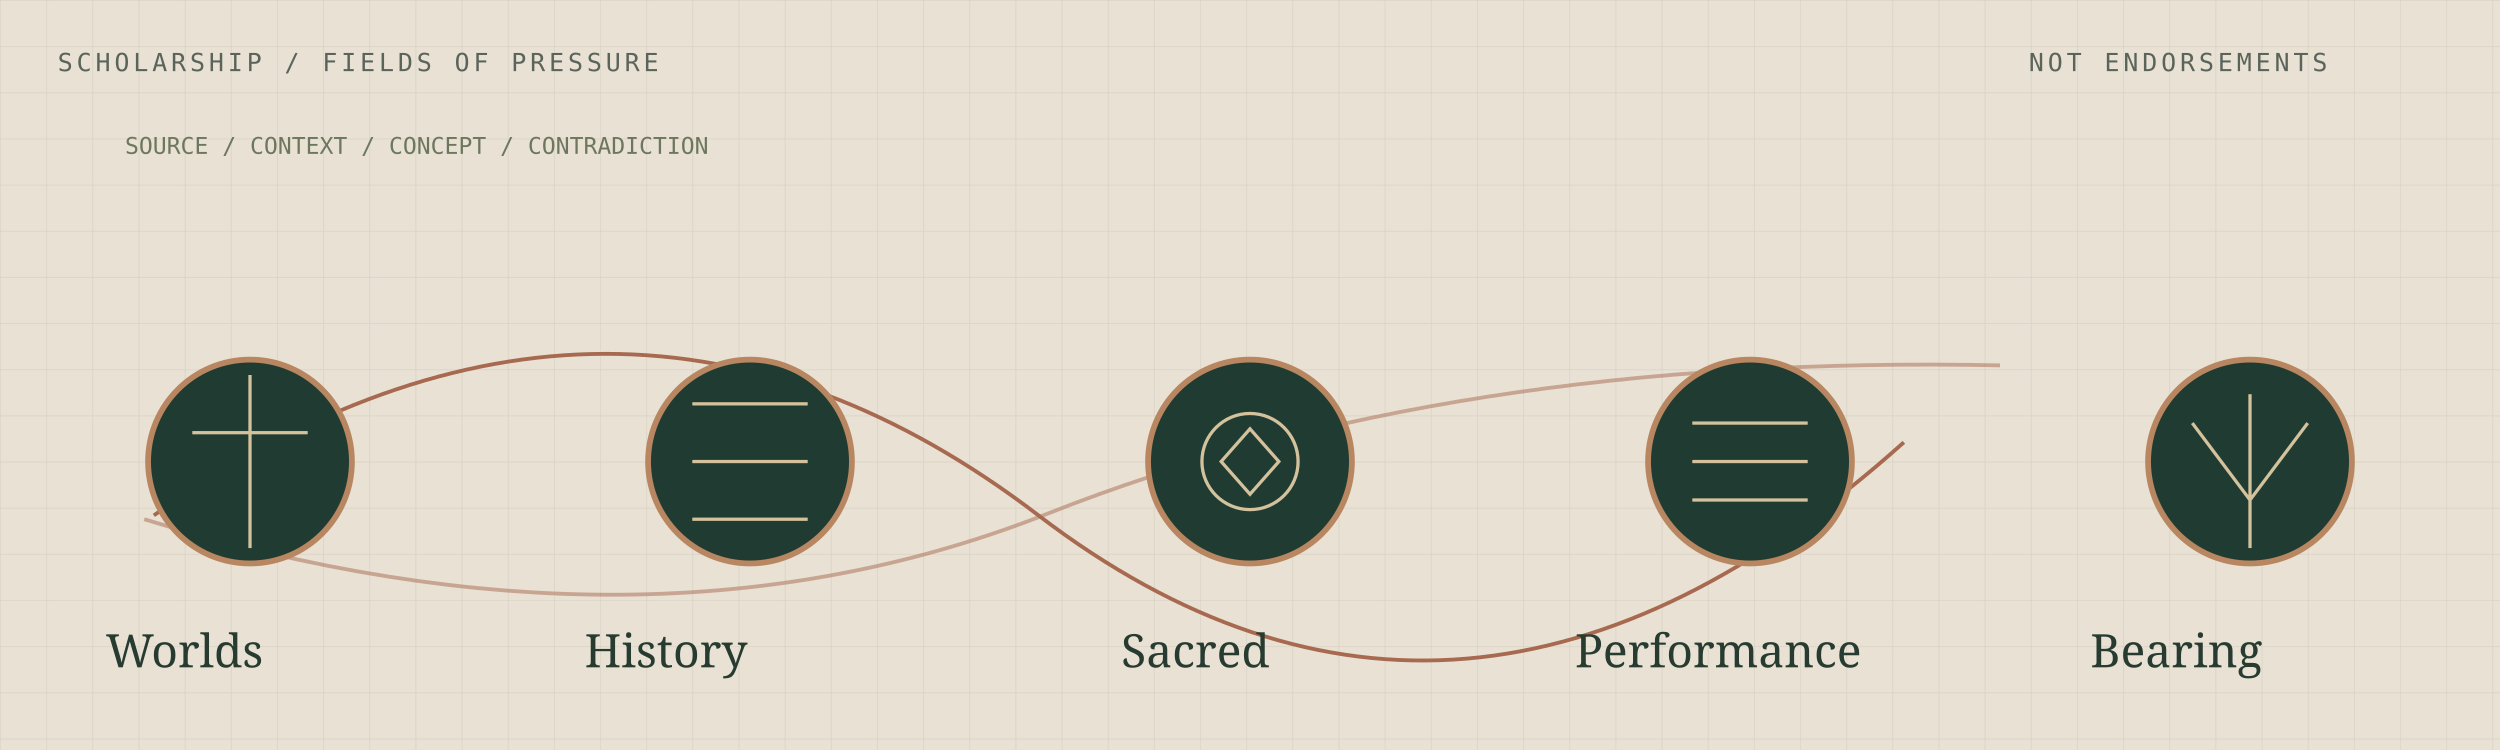
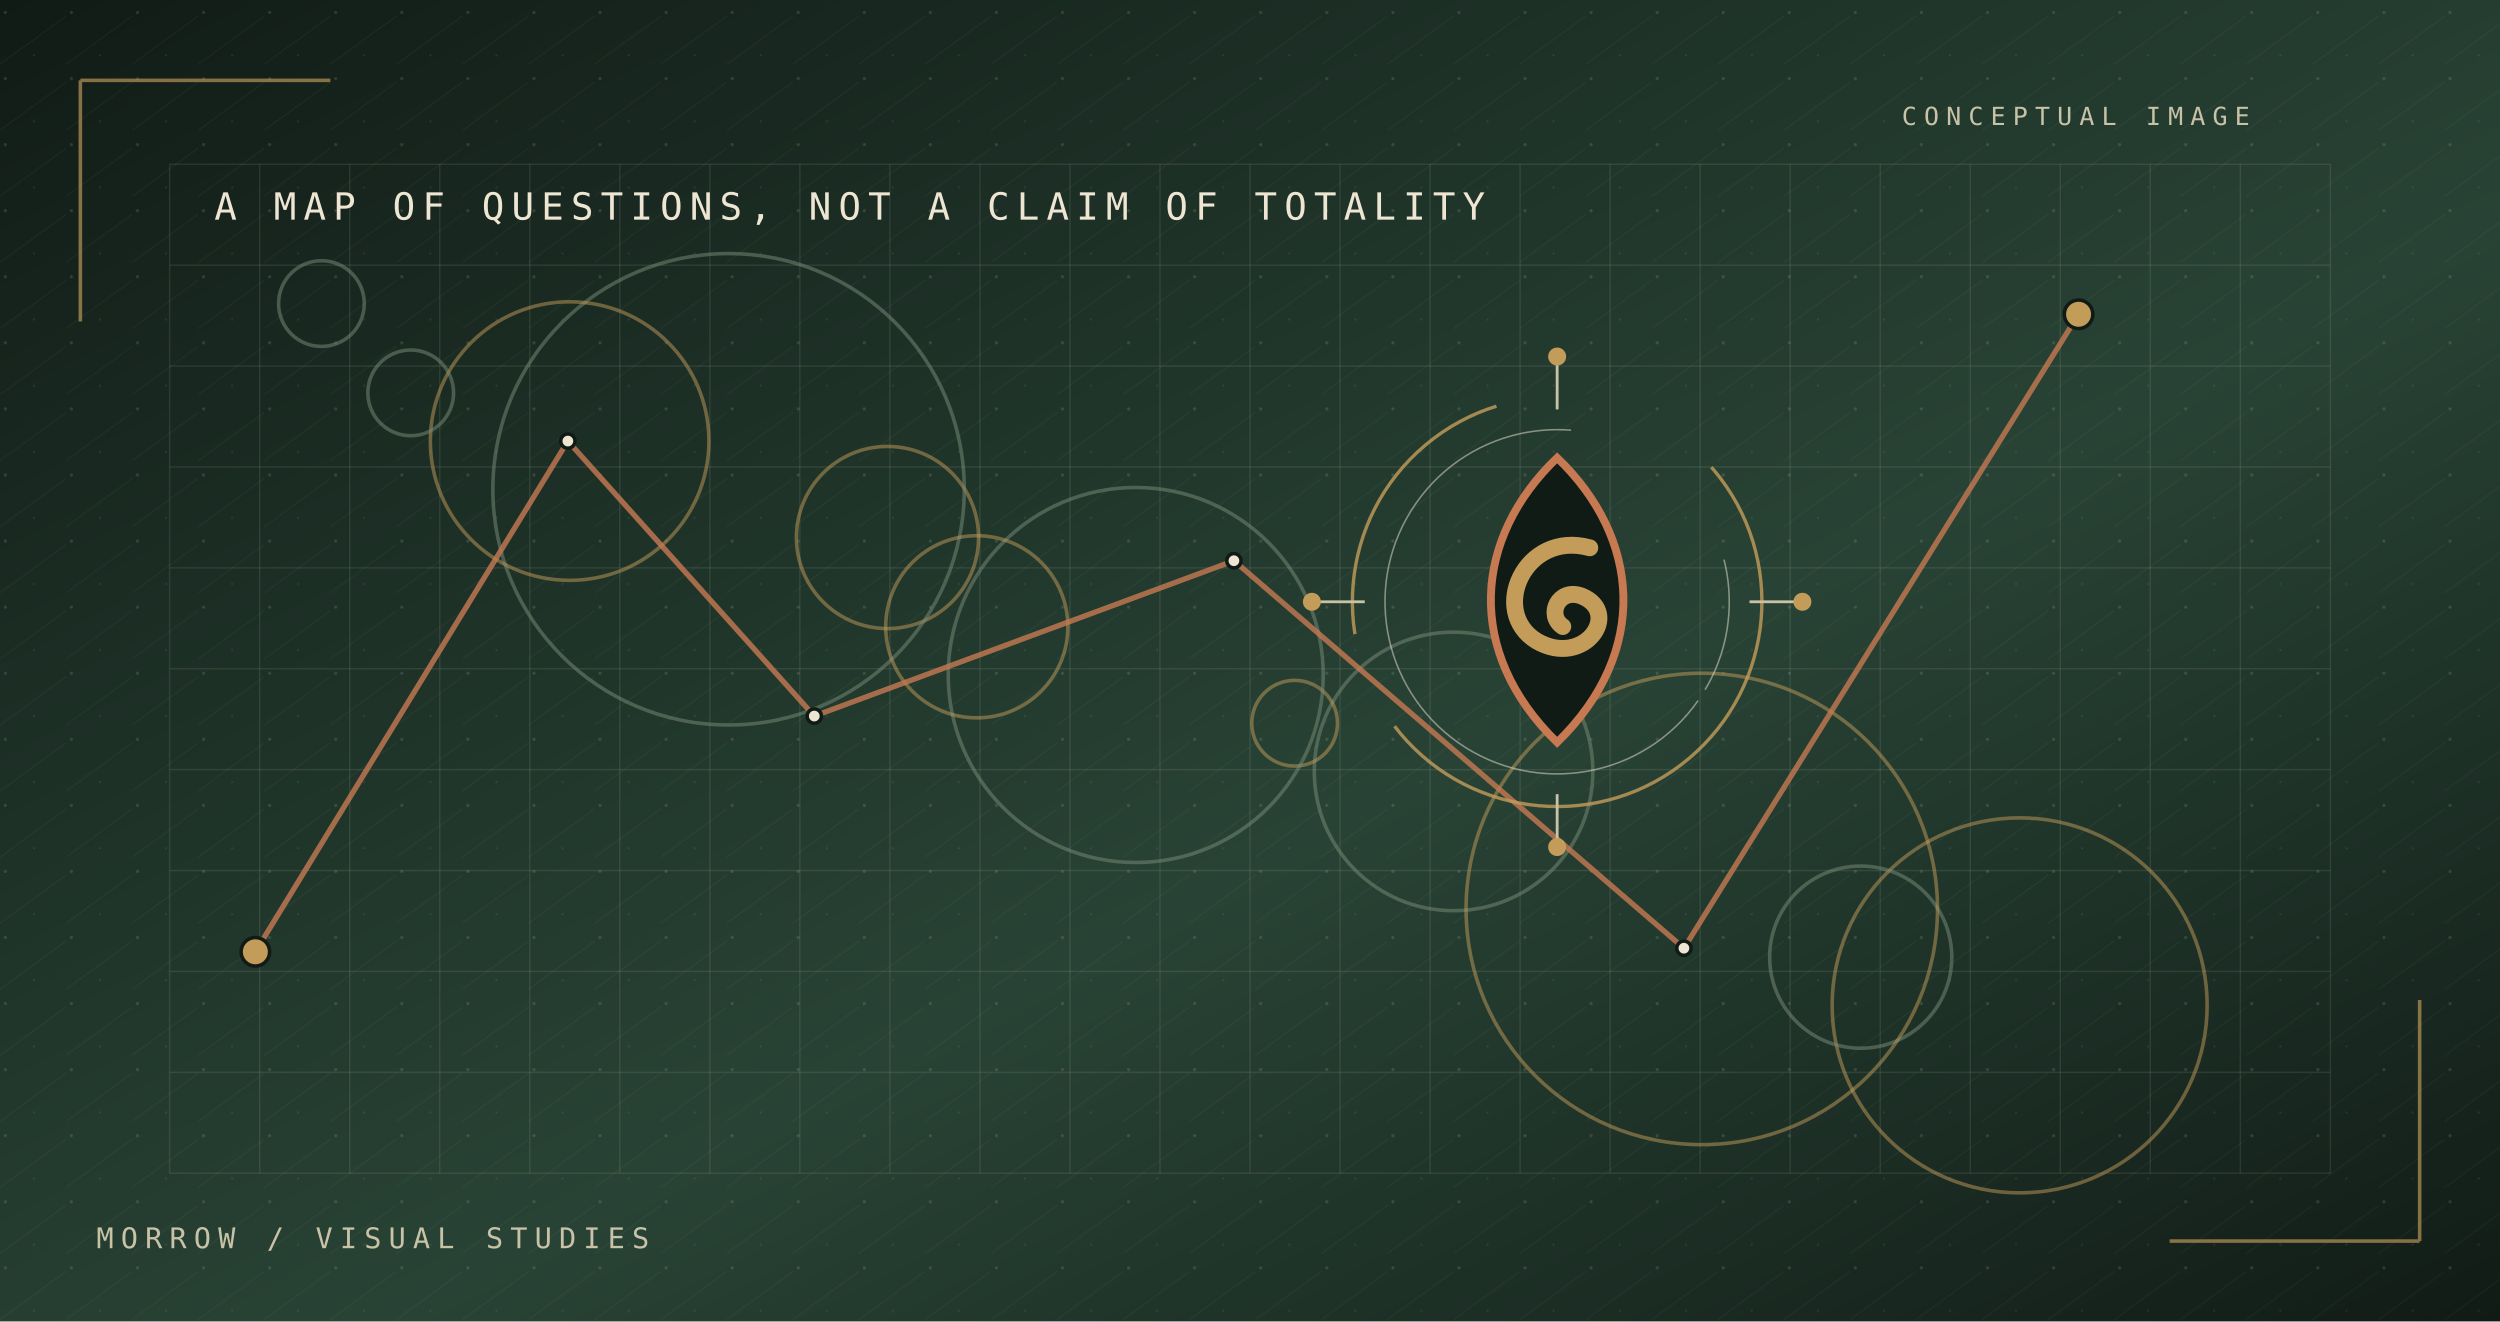
- <svg xmlns="http://www.w3.org/2000/svg" viewBox="0 0 1300 390" role="img">
+ <svg xmlns="http://www.w3.org/2000/svg" width="1400" height="740" viewBox="0 0 1400 740" role="img" aria-labelledby="name note">
  <defs>
-     <pattern id="h" width="24" height="24" patternUnits="userSpaceOnUse">
-       <path d="M24 0H0V24" stroke="#b6b5a3" stroke-width=".6" fill="none" />
+     <linearGradient id="ground" x1="0" y1="0" x2="1" y2="1">
+       <stop stop-color="#111b16" />
+       <stop offset=".58" stop-color="#284335" />
+       <stop offset="1" stop-color="#111b16" />
+     </linearGradient>
+     <linearGradient id="copper" x1="0" y1="0" x2="1" y2="1">
+       <stop stop-color="#e7b87c" />
+       <stop offset=".56" stop-color="#a85438" />
+       <stop offset="1" stop-color="#c5935b" />
+     </linearGradient>
+     <pattern id="grain" patternUnits="userSpaceOnUse" width="37" height="37">
+       <circle cx="3" cy="7" r=".9" fill="#eee6d3" opacity=".22" />
+       <circle cx="19" cy="31" r=".6" fill="#eee6d3" opacity=".15" />
+       <path d="M0 36L37 9" stroke="#eee6d3" stroke-width=".5" opacity=".09" />
    </pattern>
+     <filter id="soft" x="-35%" y="-35%" width="170%" height="170%">
+       <feGaussianBlur stdDeviation="23" />
+     </filter>
  </defs>
-   <rect width="1300" height="390" fill="#e8e1d4" />
-   <rect width="1300" height="390" fill="url(#h)" opacity=".38" />
-   <g font-family="monospace" fill="#5b645b" font-size="13" letter-spacing="2">
-     <text x="30" y="37">SCHOLARSHIP   /   FIELDS OF PRESSURE</text>
-     <text x="1055" y="37">NOT ENDORSEMENTS</text>
+   <rect width="1400" height="740" fill="url(#ground)" />
+   <rect width="1400" height="740" fill="url(#grain)" opacity=".6" />
+   <path d="M45 45h140M45 45v135 M1355 695h-140M1355 695v-135" fill="none" stroke="#c49c5a" stroke-width="2" opacity=".65" />
+   <path d="M95 92v565" stroke="#eee6d3" stroke-width=".8" opacity=".1" />
+   <path d="M145.417 92v565" stroke="#eee6d3" stroke-width=".8" opacity=".1" />
+   <path d="M195.833 92v565" stroke="#eee6d3" stroke-width=".8" opacity=".1" />
+   <path d="M246.25 92v565" stroke="#eee6d3" stroke-width=".8" opacity=".1" />
+   <path d="M296.667 92v565" stroke="#eee6d3" stroke-width=".8" opacity=".1" />
+   <path d="M347.083 92v565" stroke="#eee6d3" stroke-width=".8" opacity=".1" />
+   <path d="M397.5 92v565" stroke="#eee6d3" stroke-width=".8" opacity=".1" />
+   <path d="M447.917 92v565" stroke="#eee6d3" stroke-width=".8" opacity=".1" />
+   <path d="M498.333 92v565" stroke="#eee6d3" stroke-width=".8" opacity=".1" />
+   <path d="M548.75 92v565" stroke="#eee6d3" stroke-width=".8" opacity=".1" />
+   <path d="M599.167 92v565" stroke="#eee6d3" stroke-width=".8" opacity=".1" />
+   <path d="M649.583 92v565" stroke="#eee6d3" stroke-width=".8" opacity=".1" />
+   <path d="M700 92v565" stroke="#eee6d3" stroke-width=".8" opacity=".1" />
+   <path d="M750.417 92v565" stroke="#eee6d3" stroke-width=".8" opacity=".1" />
+   <path d="M800.833 92v565" stroke="#eee6d3" stroke-width=".8" opacity=".1" />
+   <path d="M851.25 92v565" stroke="#eee6d3" stroke-width=".8" opacity=".1" />
+   <path d="M901.667 92v565" stroke="#eee6d3" stroke-width=".8" opacity=".1" />
+   <path d="M952.083 92v565" stroke="#eee6d3" stroke-width=".8" opacity=".1" />
+   <path d="M1002.5 92v565" stroke="#eee6d3" stroke-width=".8" opacity=".1" />
+   <path d="M1052.917 92v565" stroke="#eee6d3" stroke-width=".8" opacity=".1" />
+   <path d="M1103.333 92v565" stroke="#eee6d3" stroke-width=".8" opacity=".1" />
+   <path d="M1153.75 92v565" stroke="#eee6d3" stroke-width=".8" opacity=".1" />
+   <path d="M1204.167 92v565" stroke="#eee6d3" stroke-width=".8" opacity=".1" />
+   <path d="M1254.583 92v565" stroke="#eee6d3" stroke-width=".8" opacity=".1" />
+   <path d="M1305 92v565" stroke="#eee6d3" stroke-width=".8" opacity=".1" />
+   <path d="M95 92h1210" stroke="#eee6d3" stroke-width=".8" opacity=".1" />
+   <path d="M95 148.5h1210" stroke="#eee6d3" stroke-width=".8" opacity=".1" />
+   <path d="M95 205h1210" stroke="#eee6d3" stroke-width=".8" opacity=".1" />
+   <path d="M95 261.5h1210" stroke="#eee6d3" stroke-width=".8" opacity=".1" />
+   <path d="M95 318h1210" stroke="#eee6d3" stroke-width=".8" opacity=".1" />
+   <path d="M95 374.5h1210" stroke="#eee6d3" stroke-width=".8" opacity=".1" />
+   <path d="M95 431h1210" stroke="#eee6d3" stroke-width=".8" opacity=".1" />
+   <path d="M95 487.5h1210" stroke="#eee6d3" stroke-width=".8" opacity=".1" />
+   <path d="M95 544h1210" stroke="#eee6d3" stroke-width=".8" opacity=".1" />
+   <path d="M95 600.5h1210" stroke="#eee6d3" stroke-width=".8" opacity=".1" />
+   <path d="M95 657h1210" stroke="#eee6d3" stroke-width=".8" opacity=".1" />
+   <circle cx="180" cy="170" r="24" fill="none" stroke="#7b8e79" stroke-width="2" opacity=".5" />
+   <circle cx="497" cy="301" r="51" fill="none" stroke="#c49c5a" stroke-width="2" opacity=".5" />
+   <circle cx="814" cy="432" r="78" fill="none" stroke="#7b8e79" stroke-width="2" opacity=".5" />
+   <circle cx="1131" cy="563" r="105" fill="none" stroke="#c49c5a" stroke-width="2" opacity=".5" />
+   <circle cx="408" cy="274" r="132" fill="none" stroke="#7b8e79" stroke-width="2" opacity=".5" />
+   <circle cx="725" cy="405" r="24" fill="none" stroke="#c49c5a" stroke-width="2" opacity=".5" />
+   <circle cx="1042" cy="536" r="51" fill="none" stroke="#7b8e79" stroke-width="2" opacity=".5" />
+   <circle cx="319" cy="247" r="78" fill="none" stroke="#c49c5a" stroke-width="2" opacity=".5" />
+   <circle cx="636" cy="378" r="105" fill="none" stroke="#7b8e79" stroke-width="2" opacity=".5" />
+   <circle cx="953" cy="509" r="132" fill="none" stroke="#c49c5a" stroke-width="2" opacity=".5" />
+   <circle cx="230" cy="220" r="24" fill="none" stroke="#7b8e79" stroke-width="2" opacity=".5" />
+   <circle cx="547" cy="351" r="51" fill="none" stroke="#c49c5a" stroke-width="2" opacity=".5" />
+   <path d="M143 533 L318 247 L456 401 L691 314 L943 531 L1164 176" stroke="#c77952" stroke-width="3" opacity=".8" fill="none" stroke-linecap="round" stroke-linejoin="round" />
+   <circle cx="143" cy="533" r="8" fill="#c49c5a" stroke="#111b16" stroke-width="2" />
+   <circle cx="318" cy="247" r="4" fill="#eee6d3" stroke="#111b16" stroke-width="2" />
+   <circle cx="456" cy="401" r="4" fill="#eee6d3" stroke="#111b16" stroke-width="2" />
+   <circle cx="691" cy="314" r="4" fill="#eee6d3" stroke="#111b16" stroke-width="2" />
+   <circle cx="943" cy="531" r="4" fill="#eee6d3" stroke="#111b16" stroke-width="2" />
+   <circle cx="1164" cy="176" r="8" fill="#c49c5a" stroke="#111b16" stroke-width="2" />
+   <g transform="translate(872 337) scale(0.63)">
+     <circle r="182" stroke="#c49c5a" stroke-width="3" opacity=".8" stroke-dasharray="580 90 260 210" transform="rotate(-40)" fill="none" />
+     <circle r="153" stroke="#eee6d3" stroke-width="1.4" opacity=".5" stroke-dasharray="640 190 120 50" transform="rotate(35)" fill="none" />
+     <path d="M0 -128C-74 -57 -83 44 0 125C83 44 74 -57 0 -128Z" fill="#111b16" stroke="#c77952" stroke-width="7" />
+     <path d="M29 -48C-29 -64 -61 9 -18 35C24 59 58 10 22 -5C1 -13 -10 12 5 22" stroke="#c49c5a" stroke-width="15" fill="none" stroke-linecap="round" />
+     <path d="M0 -218v47M0 171v47M-218 0h47M171 0h47" stroke="#c8c2a7" stroke-width="2.5" />
+     <circle cx="0" cy="-218" r="8" fill="#c49c5a" />
+     <circle cx="0" cy="218" r="8" fill="#c49c5a" />
+     <circle cx="-218" cy="0" r="8" fill="#c49c5a" />
+     <circle cx="218" cy="0" r="8" fill="#c49c5a" />
  </g>
-   <g stroke="#a7694f" stroke-width="2" fill="none">
-     <path d="M80 268 Q320 100 540 268T990 230" />
-     <path d="M75 270Q335 350 545 267T1040 190" opacity=".5" />
-   </g>
-   <g fill="#203c32" stroke="#b88660" stroke-width="3">
-     <circle cx="130" cy="240" r="53" />
-     <circle cx="390" cy="240" r="53" />
-     <circle cx="650" cy="240" r="53" />
-     <circle cx="910" cy="240" r="53" />
-     <circle cx="1170" cy="240" r="53" />
-   </g>
-   <g stroke="#d4c29d" stroke-width="1.7" fill="none">
-     <path d="M100 225h60M130 195v90" />
-     <path d="M360 210h60M360 240h60M360 270h60" />
-     <circle cx="650" cy="240" r="25" />
-     <path d="M635 240l15-17 15 17-15 17z" />
-     <path d="M880 220h60M880 240h60M880 260h60" />
-     <path d="M1140 220l30 40 30-40M1170 205v80" />
-   </g>
-   <g font-family="Georgia,serif" fill="#273b30" font-size="24">
-     <text x="55" y="347">Worlds</text>
-     <text x="304" y="347">History</text>
-     <text x="583" y="347">Sacred</text>
-     <text x="819" y="347">Performance</text>
-     <text x="1087" y="347">Bearing</text>
-   </g>
-   <g font-family="monospace" fill="#6d775e" font-size="12">
-     <text x="65" y="80">SOURCE / CONTEXT / CONCEPT / CONTRADICTION</text>
-   </g>
+   <text x="120" y="123" fill="#eee6d3" font-size="21" font-family="ui-monospace,monospace" letter-spacing="4">A MAP OF QUESTIONS, NOT A CLAIM OF TOTALITY</text>
+   <text x="54" y="699" fill="#c8c2a7" font-size="16" font-family="ui-monospace,monospace" letter-spacing="4">MORROW  /  VISUAL STUDIES</text>
+   <text x="1065" y="70" fill="#c8c2a7" font-size="14" font-family="ui-monospace,monospace" letter-spacing="4">CONCEPTUAL IMAGE</text>
</svg>
